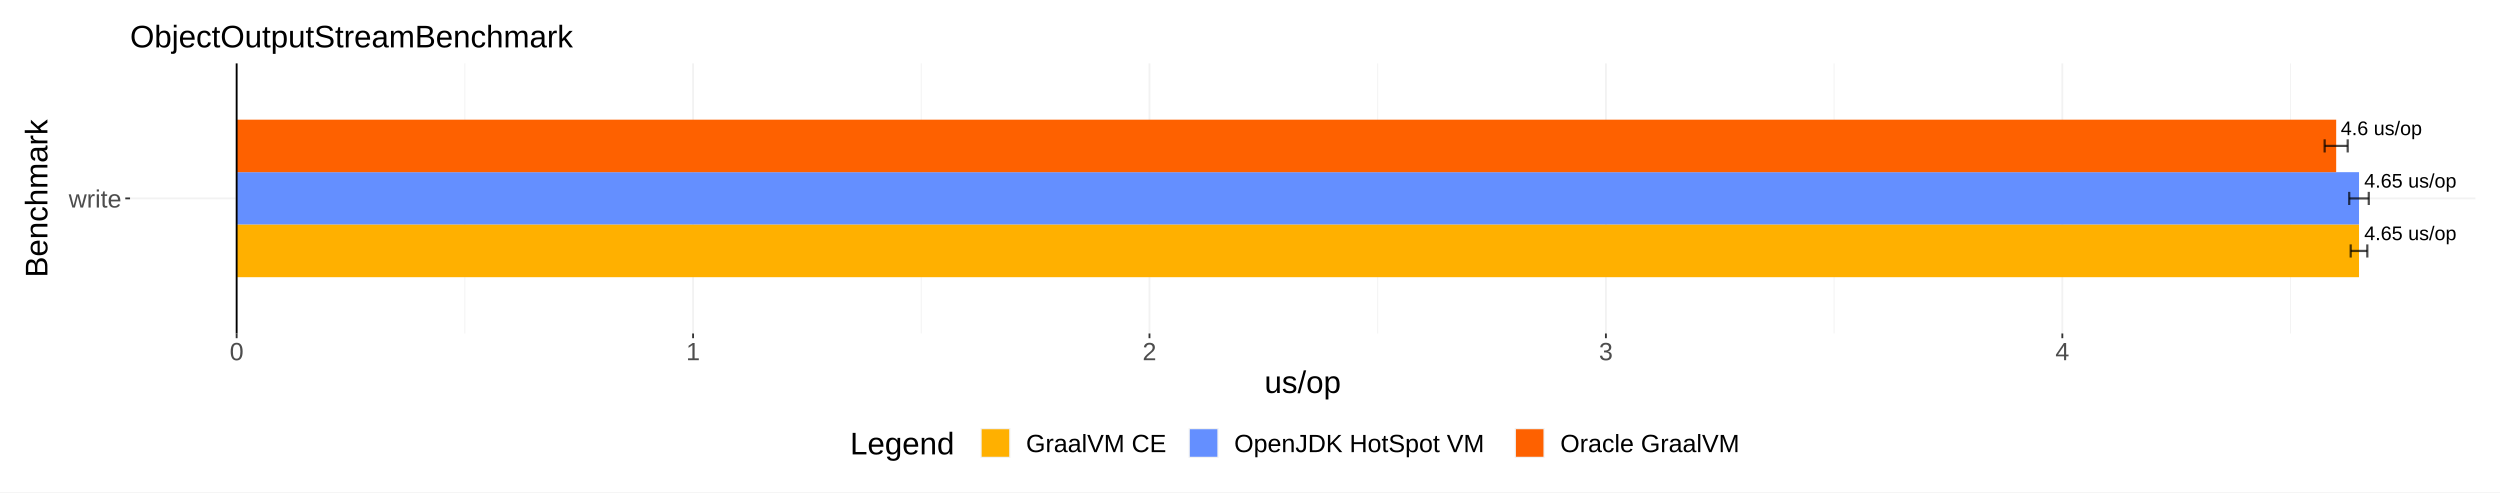
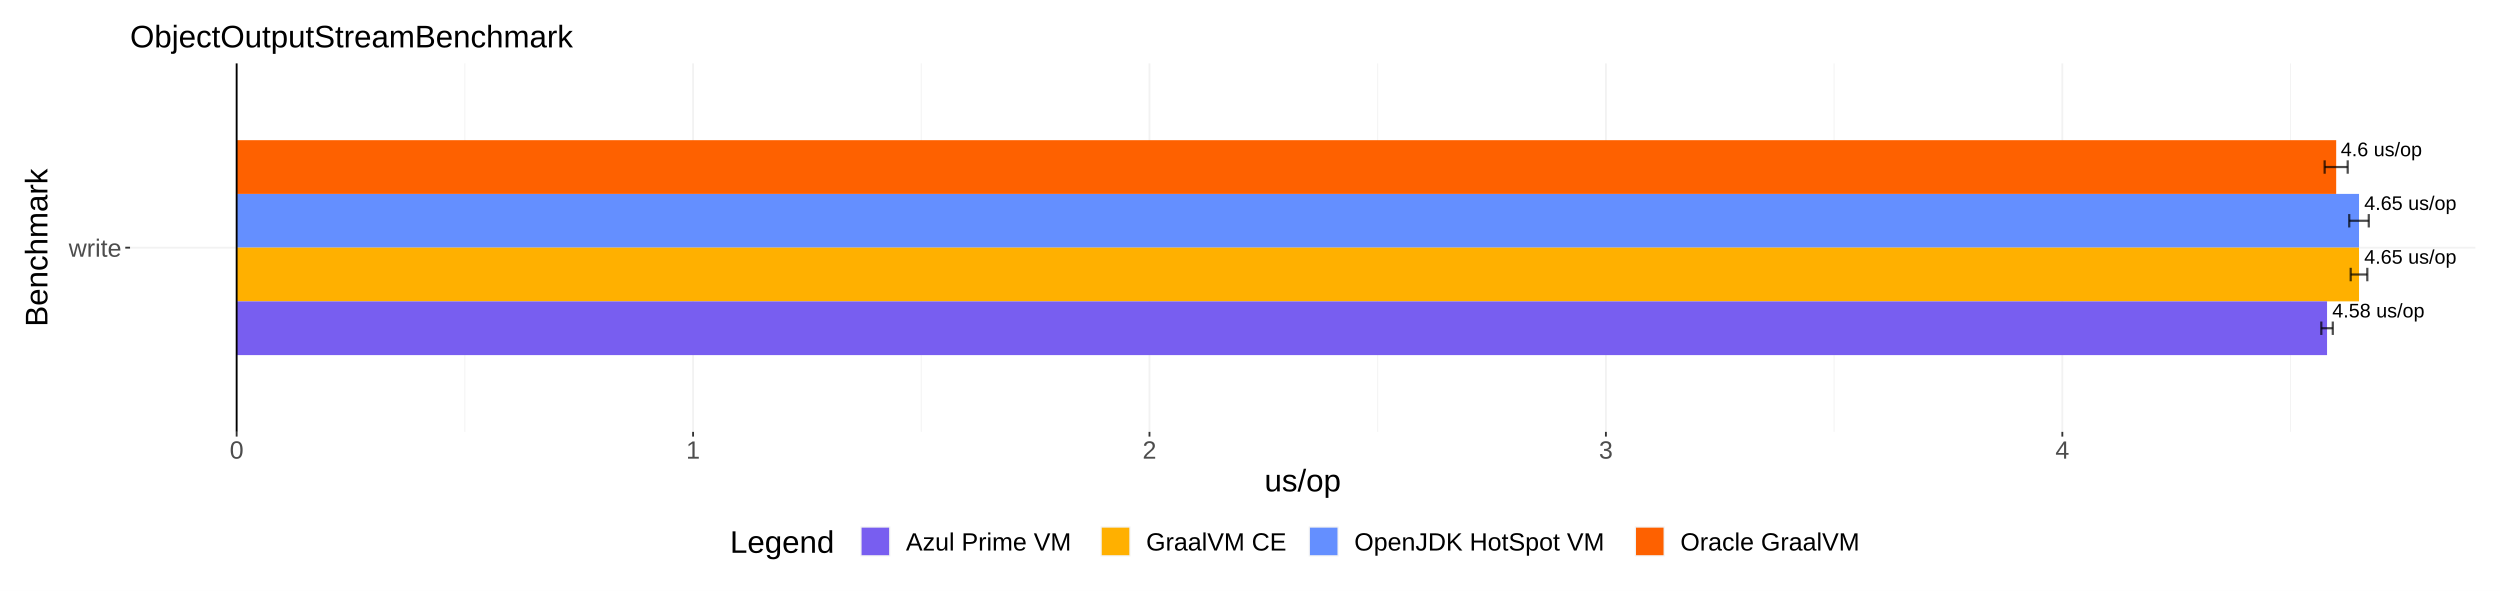
- <svg xmlns="http://www.w3.org/2000/svg" class="svglite" width="1440.00pt" height="283.46pt" viewBox="0 0 1440.00 283.46">
+ <svg xmlns="http://www.w3.org/2000/svg" class="svglite" width="1440.00pt" height="340.16pt" viewBox="0 0 1440.00 340.16">
  <defs>
    <style type="text/css">
    .svglite line, .svglite polyline, .svglite polygon, .svglite path, .svglite rect, .svglite circle {
      fill: none;
      stroke: #000000;
      stroke-linecap: round;
      stroke-linejoin: round;
      stroke-miterlimit: 10.00;
    }
    .svglite text {
      white-space: pre;
    }
  </style>
  </defs>
  <rect width="100%" height="100%" style="stroke: none; fill: #FFFFFF;" />
  <defs>
-     <clipPath id="cpMC4wMHwxNDQwLjAwfDAuMDB8MjgzLjQ2">
-       <rect x="0.00" y="0.00" width="1440.00" height="283.46" />
+     <clipPath id="cpMC4wMHwxNDQwLjAwfDAuMDB8MzQwLjE2">
+       <rect x="0.00" y="0.00" width="1440.00" height="340.16" />
    </clipPath>
  </defs>
-   <g clip-path="url(#cpMC4wMHwxNDQwLjAwfDAuMDB8MjgzLjQ2)">
-     <rect x="-0" y="0.00" width="1440.00" height="283.46" style="stroke-width: 1.07; stroke: #FFFFFF; fill: #FFFFFF;" />
-     <rect x="74.90" y="36.52" width="1350.93" height="155.54" style="stroke-width: 1.07; stroke: none;" />
-     <polyline points="267.76,192.07 267.76,36.52 " style="stroke-width: 0.53; stroke: #F2F2F2; stroke-linecap: butt;" />
-     <polyline points="530.65,192.07 530.65,36.52 " style="stroke-width: 0.53; stroke: #F2F2F2; stroke-linecap: butt;" />
-     <polyline points="793.55,192.07 793.55,36.52 " style="stroke-width: 0.53; stroke: #F2F2F2; stroke-linecap: butt;" />
-     <polyline points="1056.45,192.07 1056.45,36.52 " style="stroke-width: 0.53; stroke: #F2F2F2; stroke-linecap: butt;" />
-     <polyline points="1319.35,192.07 1319.35,36.52 " style="stroke-width: 0.53; stroke: #F2F2F2; stroke-linecap: butt;" />
-     <polyline points="74.90,114.29 1425.83,114.29 " style="stroke-width: 1.07; stroke: #F2F2F2; stroke-linecap: butt;" />
-     <polyline points="136.31,192.07 136.31,36.52 " style="stroke-width: 1.07; stroke: #F2F2F2; stroke-linecap: butt;" />
-     <polyline points="399.21,192.07 399.21,36.52 " style="stroke-width: 1.07; stroke: #F2F2F2; stroke-linecap: butt;" />
-     <polyline points="662.10,192.07 662.10,36.52 " style="stroke-width: 1.07; stroke: #F2F2F2; stroke-linecap: butt;" />
-     <polyline points="925.00,192.07 925.00,36.52 " style="stroke-width: 1.07; stroke: #F2F2F2; stroke-linecap: butt;" />
-     <polyline points="1187.90,192.07 1187.90,36.52 " style="stroke-width: 1.07; stroke: #F2F2F2; stroke-linecap: butt;" />
-     <rect x="136.31" y="99.17" width="1222.48" height="30.24" style="stroke-width: 1.07; stroke: none; stroke-linecap: butt; stroke-linejoin: miter; fill: #648FFF;" />
-     <rect x="136.31" y="129.42" width="1222.48" height="30.24" style="stroke-width: 1.07; stroke: none; stroke-linecap: butt; stroke-linejoin: miter; fill: #FFB000;" />
-     <rect x="136.31" y="68.93" width="1209.33" height="30.24" style="stroke-width: 1.07; stroke: none; stroke-linecap: butt; stroke-linejoin: miter; fill: #FE6100;" />
-     <text x="1361.79" y="108.07" style="font-size: 11.38px; font-family: &quot;Liberation Sans&quot;;" textLength="60.08px" lengthAdjust="spacingAndGlyphs">4.65 us/op</text>
-     <text x="1361.79" y="138.32" style="font-size: 11.38px; font-family: &quot;Liberation Sans&quot;;" textLength="60.08px" lengthAdjust="spacingAndGlyphs">4.65 us/op</text>
-     <text x="1348.28" y="77.83" style="font-size: 11.38px; font-family: &quot;Liberation Sans&quot;;" textLength="52.85px" lengthAdjust="spacingAndGlyphs">4.6 us/op</text>
-     <polyline points="1364.42,118.08 1364.42,110.51 " style="stroke-width: 1.28; stroke: #000000; stroke-opacity: 0.70; stroke-linecap: butt;" />
-     <polyline points="1364.42,114.29 1353.15,114.29 " style="stroke-width: 1.28; stroke: #000000; stroke-opacity: 0.70; stroke-linecap: butt;" />
-     <polyline points="1353.15,118.08 1353.15,110.51 " style="stroke-width: 1.28; stroke: #000000; stroke-opacity: 0.70; stroke-linecap: butt;" />
-     <polyline points="1363.57,148.32 1363.57,140.76 " style="stroke-width: 1.28; stroke: #000000; stroke-opacity: 0.70; stroke-linecap: butt;" />
-     <polyline points="1363.57,144.54 1354.00,144.54 " style="stroke-width: 1.28; stroke: #000000; stroke-opacity: 0.70; stroke-linecap: butt;" />
-     <polyline points="1354.00,148.32 1354.00,140.76 " style="stroke-width: 1.28; stroke: #000000; stroke-opacity: 0.70; stroke-linecap: butt;" />
-     <polyline points="1352.28,87.83 1352.28,80.27 " style="stroke-width: 1.28; stroke: #000000; stroke-opacity: 0.70; stroke-linecap: butt;" />
-     <polyline points="1352.28,84.05 1339.00,84.05 " style="stroke-width: 1.28; stroke: #000000; stroke-opacity: 0.70; stroke-linecap: butt;" />
-     <polyline points="1339.00,87.83 1339.00,80.27 " style="stroke-width: 1.28; stroke: #000000; stroke-opacity: 0.70; stroke-linecap: butt;" />
-     <line x1="136.31" y1="192.07" x2="136.31" y2="36.52" style="stroke-width: 1.07; stroke-linecap: butt;" />
-     <text x="69.97" y="119.54" text-anchor="end" style="font-size: 14.40px;fill: #4D4D4D; font-family: &quot;Liberation Sans&quot;;" textLength="36.19px" lengthAdjust="spacingAndGlyphs">write</text>
-     <polyline points="72.16,114.29 74.90,114.29 " style="stroke-width: 1.07; stroke: #333333; stroke-linecap: butt;" />
-     <polyline points="136.31,194.81 136.31,192.07 " style="stroke-width: 1.07; stroke: #333333; stroke-linecap: butt;" />
-     <polyline points="399.21,194.81 399.21,192.07 " style="stroke-width: 1.07; stroke: #333333; stroke-linecap: butt;" />
-     <polyline points="662.10,194.81 662.10,192.07 " style="stroke-width: 1.07; stroke: #333333; stroke-linecap: butt;" />
-     <polyline points="925.00,194.81 925.00,192.07 " style="stroke-width: 1.07; stroke: #333333; stroke-linecap: butt;" />
-     <polyline points="1187.90,194.81 1187.90,192.07 " style="stroke-width: 1.07; stroke: #333333; stroke-linecap: butt;" />
-     <text x="136.31" y="207.49" text-anchor="middle" style="font-size: 14.40px;fill: #4D4D4D; font-family: &quot;Liberation Sans&quot;;" textLength="9.16px" lengthAdjust="spacingAndGlyphs">0</text>
-     <text x="399.21" y="207.49" text-anchor="middle" style="font-size: 14.40px;fill: #4D4D4D; font-family: &quot;Liberation Sans&quot;;" textLength="9.16px" lengthAdjust="spacingAndGlyphs">1</text>
-     <text x="662.10" y="207.49" text-anchor="middle" style="font-size: 14.40px;fill: #4D4D4D; font-family: &quot;Liberation Sans&quot;;" textLength="9.16px" lengthAdjust="spacingAndGlyphs">2</text>
-     <text x="925.00" y="207.49" text-anchor="middle" style="font-size: 14.40px;fill: #4D4D4D; font-family: &quot;Liberation Sans&quot;;" textLength="9.16px" lengthAdjust="spacingAndGlyphs">3</text>
-     <text x="1187.90" y="207.49" text-anchor="middle" style="font-size: 14.40px;fill: #4D4D4D; font-family: &quot;Liberation Sans&quot;;" textLength="9.16px" lengthAdjust="spacingAndGlyphs">4</text>
-     <text x="750.36" y="226.35" text-anchor="middle" style="font-size: 18.00px; font-family: &quot;Liberation Sans&quot;;" textLength="49.28px" lengthAdjust="spacingAndGlyphs">us/op</text>
-     <text transform="translate(27.30,114.29) rotate(-90)" text-anchor="middle" style="font-size: 18.00px; font-family: &quot;Liberation Sans&quot;;" textLength="102.52px" lengthAdjust="spacingAndGlyphs">Benchmark</text>
-     <rect x="484.17" y="241.05" width="532.38" height="28.24" style="stroke-width: 1.07; stroke: none; fill: #FFFFFF;" />
-     <text x="489.65" y="261.73" style="font-size: 18.00px; font-family: &quot;Liberation Sans&quot;;" textLength="66.12px" lengthAdjust="spacingAndGlyphs">Legend</text>
-     <rect x="564.74" y="246.53" width="17.28" height="17.28" style="stroke-width: 1.07; stroke: none; fill: #F2F2F2;" />
-     <rect x="565.44" y="247.24" width="15.86" height="15.86" style="stroke-width: 1.07; stroke: none; stroke-linecap: butt; stroke-linejoin: miter; fill: #FFB000;" />
-     <rect x="684.64" y="246.53" width="17.28" height="17.28" style="stroke-width: 1.07; stroke: none; fill: #F2F2F2;" />
-     <rect x="685.34" y="247.24" width="15.86" height="15.86" style="stroke-width: 1.07; stroke: none; stroke-linecap: butt; stroke-linejoin: miter; fill: #648FFF;" />
-     <rect x="872.46" y="246.53" width="17.28" height="17.28" style="stroke-width: 1.07; stroke: none; fill: #F2F2F2;" />
-     <rect x="873.17" y="247.24" width="15.86" height="15.86" style="stroke-width: 1.07; stroke: none; stroke-linecap: butt; stroke-linejoin: miter; fill: #FE6100;" />
-     <text x="590.98" y="260.42" style="font-size: 14.40px; font-family: &quot;Liberation Sans&quot;;" textLength="84.69px" lengthAdjust="spacingAndGlyphs">GraalVM CE</text>
-     <text x="710.88" y="260.42" style="font-size: 14.40px; font-family: &quot;Liberation Sans&quot;;" textLength="152.61px" lengthAdjust="spacingAndGlyphs">OpenJDK HotSpot VM</text>
-     <text x="898.71" y="260.42" style="font-size: 14.40px; font-family: &quot;Liberation Sans&quot;;" textLength="112.37px" lengthAdjust="spacingAndGlyphs">Oracle GraalVM</text>
+   <g clip-path="url(#cpMC4wMHwxNDQwLjAwfDAuMDB8MzQwLjE2)">
+     <rect x="-0" y="-0" width="1440.00" height="340.16" style="stroke-width: 1.07; stroke: #FFFFFF; fill: #FFFFFF;" />
+     <rect x="74.90" y="36.52" width="1350.93" height="212.24" style="stroke-width: 1.07; stroke: none;" />
+     <polyline points="267.76,248.76 267.76,36.52 " style="stroke-width: 0.53; stroke: #F2F2F2; stroke-linecap: butt;" />
+     <polyline points="530.65,248.76 530.65,36.52 " style="stroke-width: 0.53; stroke: #F2F2F2; stroke-linecap: butt;" />
+     <polyline points="793.55,248.76 793.55,36.52 " style="stroke-width: 0.53; stroke: #F2F2F2; stroke-linecap: butt;" />
+     <polyline points="1056.45,248.76 1056.45,36.52 " style="stroke-width: 0.53; stroke: #F2F2F2; stroke-linecap: butt;" />
+     <polyline points="1319.35,248.76 1319.35,36.52 " style="stroke-width: 0.53; stroke: #F2F2F2; stroke-linecap: butt;" />
+     <polyline points="74.90,142.64 1425.83,142.64 " style="stroke-width: 1.07; stroke: #F2F2F2; stroke-linecap: butt;" />
+     <polyline points="136.31,248.76 136.31,36.52 " style="stroke-width: 1.07; stroke: #F2F2F2; stroke-linecap: butt;" />
+     <polyline points="399.21,248.76 399.21,36.52 " style="stroke-width: 1.07; stroke: #F2F2F2; stroke-linecap: butt;" />
+     <polyline points="662.10,248.76 662.10,36.52 " style="stroke-width: 1.07; stroke: #F2F2F2; stroke-linecap: butt;" />
+     <polyline points="925.00,248.76 925.00,36.52 " style="stroke-width: 1.07; stroke: #F2F2F2; stroke-linecap: butt;" />
+     <polyline points="1187.90,248.76 1187.90,36.52 " style="stroke-width: 1.07; stroke: #F2F2F2; stroke-linecap: butt;" />
+     <rect x="136.31" y="111.69" width="1222.48" height="30.95" style="stroke-width: 1.07; stroke: none; stroke-linecap: butt; stroke-linejoin: miter; fill: #648FFF;" />
+     <rect x="136.31" y="142.64" width="1222.48" height="30.95" style="stroke-width: 1.07; stroke: none; stroke-linecap: butt; stroke-linejoin: miter; fill: #FFB000;" />
+     <rect x="136.31" y="80.74" width="1209.33" height="30.95" style="stroke-width: 1.07; stroke: none; stroke-linecap: butt; stroke-linejoin: miter; fill: #FE6100;" />
+     <rect x="136.31" y="173.59" width="1204.07" height="30.95" style="stroke-width: 1.07; stroke: none; stroke-linecap: butt; stroke-linejoin: miter; fill: #785EF0;" />
+     <text x="1361.79" y="120.94" style="font-size: 11.38px; font-family: &quot;Liberation Sans&quot;;" textLength="60.08px" lengthAdjust="spacingAndGlyphs">4.65 us/op</text>
+     <text x="1361.79" y="151.90" style="font-size: 11.38px; font-family: &quot;Liberation Sans&quot;;" textLength="60.08px" lengthAdjust="spacingAndGlyphs">4.65 us/op</text>
+     <text x="1348.28" y="89.99" style="font-size: 11.38px; font-family: &quot;Liberation Sans&quot;;" textLength="52.85px" lengthAdjust="spacingAndGlyphs">4.6 us/op</text>
+     <text x="1343.38" y="182.85" style="font-size: 11.38px; font-family: &quot;Liberation Sans&quot;;" textLength="60.08px" lengthAdjust="spacingAndGlyphs">4.58 us/op</text>
+     <polyline points="1364.42,131.03 1364.42,123.30 " style="stroke-width: 1.28; stroke: #000000; stroke-opacity: 0.70; stroke-linecap: butt;" />
+     <polyline points="1364.42,127.17 1353.15,127.17 " style="stroke-width: 1.28; stroke: #000000; stroke-opacity: 0.70; stroke-linecap: butt;" />
+     <polyline points="1353.15,131.03 1353.15,123.30 " style="stroke-width: 1.28; stroke: #000000; stroke-opacity: 0.70; stroke-linecap: butt;" />
+     <polyline points="1363.57,161.99 1363.57,154.25 " style="stroke-width: 1.28; stroke: #000000; stroke-opacity: 0.70; stroke-linecap: butt;" />
+     <polyline points="1363.57,158.12 1354.00,158.12 " style="stroke-width: 1.28; stroke: #000000; stroke-opacity: 0.70; stroke-linecap: butt;" />
+     <polyline points="1354.00,161.99 1354.00,154.25 " style="stroke-width: 1.28; stroke: #000000; stroke-opacity: 0.70; stroke-linecap: butt;" />
+     <polyline points="1352.28,100.08 1352.28,92.35 " style="stroke-width: 1.28; stroke: #000000; stroke-opacity: 0.70; stroke-linecap: butt;" />
+     <polyline points="1352.28,96.21 1339.00,96.21 " style="stroke-width: 1.28; stroke: #000000; stroke-opacity: 0.70; stroke-linecap: butt;" />
+     <polyline points="1339.00,100.08 1339.00,92.35 " style="stroke-width: 1.28; stroke: #000000; stroke-opacity: 0.70; stroke-linecap: butt;" />
+     <polyline points="1343.69,192.94 1343.69,185.20 " style="stroke-width: 1.28; stroke: #000000; stroke-opacity: 0.70; stroke-linecap: butt;" />
+     <polyline points="1343.69,189.07 1337.07,189.07 " style="stroke-width: 1.28; stroke: #000000; stroke-opacity: 0.70; stroke-linecap: butt;" />
+     <polyline points="1337.07,192.94 1337.07,185.20 " style="stroke-width: 1.28; stroke: #000000; stroke-opacity: 0.70; stroke-linecap: butt;" />
+     <line x1="136.31" y1="248.76" x2="136.31" y2="36.52" style="stroke-width: 1.07; stroke-linecap: butt;" />
+     <text x="69.97" y="147.89" text-anchor="end" style="font-size: 14.40px;fill: #4D4D4D; font-family: &quot;Liberation Sans&quot;;" textLength="36.19px" lengthAdjust="spacingAndGlyphs">write</text>
+     <polyline points="72.16,142.64 74.90,142.64 " style="stroke-width: 1.07; stroke: #333333; stroke-linecap: butt;" />
+     <polyline points="136.31,251.50 136.31,248.76 " style="stroke-width: 1.07; stroke: #333333; stroke-linecap: butt;" />
+     <polyline points="399.21,251.50 399.21,248.76 " style="stroke-width: 1.07; stroke: #333333; stroke-linecap: butt;" />
+     <polyline points="662.10,251.50 662.10,248.76 " style="stroke-width: 1.07; stroke: #333333; stroke-linecap: butt;" />
+     <polyline points="925.00,251.50 925.00,248.76 " style="stroke-width: 1.07; stroke: #333333; stroke-linecap: butt;" />
+     <polyline points="1187.90,251.50 1187.90,248.76 " style="stroke-width: 1.07; stroke: #333333; stroke-linecap: butt;" />
+     <text x="136.31" y="264.18" text-anchor="middle" style="font-size: 14.40px;fill: #4D4D4D; font-family: &quot;Liberation Sans&quot;;" textLength="9.16px" lengthAdjust="spacingAndGlyphs">0</text>
+     <text x="399.21" y="264.18" text-anchor="middle" style="font-size: 14.40px;fill: #4D4D4D; font-family: &quot;Liberation Sans&quot;;" textLength="9.16px" lengthAdjust="spacingAndGlyphs">1</text>
+     <text x="662.10" y="264.18" text-anchor="middle" style="font-size: 14.40px;fill: #4D4D4D; font-family: &quot;Liberation Sans&quot;;" textLength="9.16px" lengthAdjust="spacingAndGlyphs">2</text>
+     <text x="925.00" y="264.18" text-anchor="middle" style="font-size: 14.40px;fill: #4D4D4D; font-family: &quot;Liberation Sans&quot;;" textLength="9.16px" lengthAdjust="spacingAndGlyphs">3</text>
+     <text x="1187.90" y="264.18" text-anchor="middle" style="font-size: 14.40px;fill: #4D4D4D; font-family: &quot;Liberation Sans&quot;;" textLength="9.16px" lengthAdjust="spacingAndGlyphs">4</text>
+     <text x="750.36" y="283.04" text-anchor="middle" style="font-size: 18.00px; font-family: &quot;Liberation Sans&quot;;" textLength="49.28px" lengthAdjust="spacingAndGlyphs">us/op</text>
+     <text transform="translate(27.30,142.64) rotate(-90)" text-anchor="middle" style="font-size: 18.00px; font-family: &quot;Liberation Sans&quot;;" textLength="102.52px" lengthAdjust="spacingAndGlyphs">Benchmark</text>
+     <rect x="415.00" y="297.75" width="670.73" height="28.24" style="stroke-width: 1.07; stroke: none; fill: #FFFFFF;" />
+     <text x="420.48" y="318.43" style="font-size: 18.00px; font-family: &quot;Liberation Sans&quot;;" textLength="66.12px" lengthAdjust="spacingAndGlyphs">Legend</text>
+     <rect x="495.56" y="303.22" width="17.28" height="17.28" style="stroke-width: 1.07; stroke: none; fill: #F2F2F2;" />
+     <rect x="496.27" y="303.93" width="15.86" height="15.86" style="stroke-width: 1.07; stroke: none; stroke-linecap: butt; stroke-linejoin: miter; fill: #785EF0;" />
+     <rect x="633.91" y="303.22" width="17.28" height="17.28" style="stroke-width: 1.07; stroke: none; fill: #F2F2F2;" />
+     <rect x="634.62" y="303.93" width="15.86" height="15.86" style="stroke-width: 1.07; stroke: none; stroke-linecap: butt; stroke-linejoin: miter; fill: #FFB000;" />
+     <rect x="753.81" y="303.22" width="17.28" height="17.28" style="stroke-width: 1.07; stroke: none; fill: #F2F2F2;" />
+     <rect x="754.52" y="303.93" width="15.86" height="15.86" style="stroke-width: 1.07; stroke: none; stroke-linecap: butt; stroke-linejoin: miter; fill: #648FFF;" />
+     <rect x="941.63" y="303.22" width="17.28" height="17.28" style="stroke-width: 1.07; stroke: none; fill: #F2F2F2;" />
+     <rect x="942.34" y="303.93" width="15.86" height="15.86" style="stroke-width: 1.07; stroke: none; stroke-linecap: butt; stroke-linejoin: miter; fill: #FE6100;" />
+     <text x="521.81" y="317.11" style="font-size: 14.40px; font-family: &quot;Liberation Sans&quot;;" textLength="103.13px" lengthAdjust="spacingAndGlyphs">Azul Prime VM</text>
+     <text x="660.16" y="317.11" style="font-size: 14.40px; font-family: &quot;Liberation Sans&quot;;" textLength="84.69px" lengthAdjust="spacingAndGlyphs">GraalVM CE</text>
+     <text x="780.05" y="317.11" style="font-size: 14.40px; font-family: &quot;Liberation Sans&quot;;" textLength="152.61px" lengthAdjust="spacingAndGlyphs">OpenJDK HotSpot VM</text>
+     <text x="967.88" y="317.11" style="font-size: 14.40px; font-family: &quot;Liberation Sans&quot;;" textLength="112.37px" lengthAdjust="spacingAndGlyphs">Oracle GraalVM</text>
    <text x="74.90" y="27.30" style="font-size: 18.00px; font-family: &quot;Liberation Sans&quot;;" textLength="288.79px" lengthAdjust="spacingAndGlyphs">ObjectOutputStreamBenchmark</text>
  </g>
</svg>
